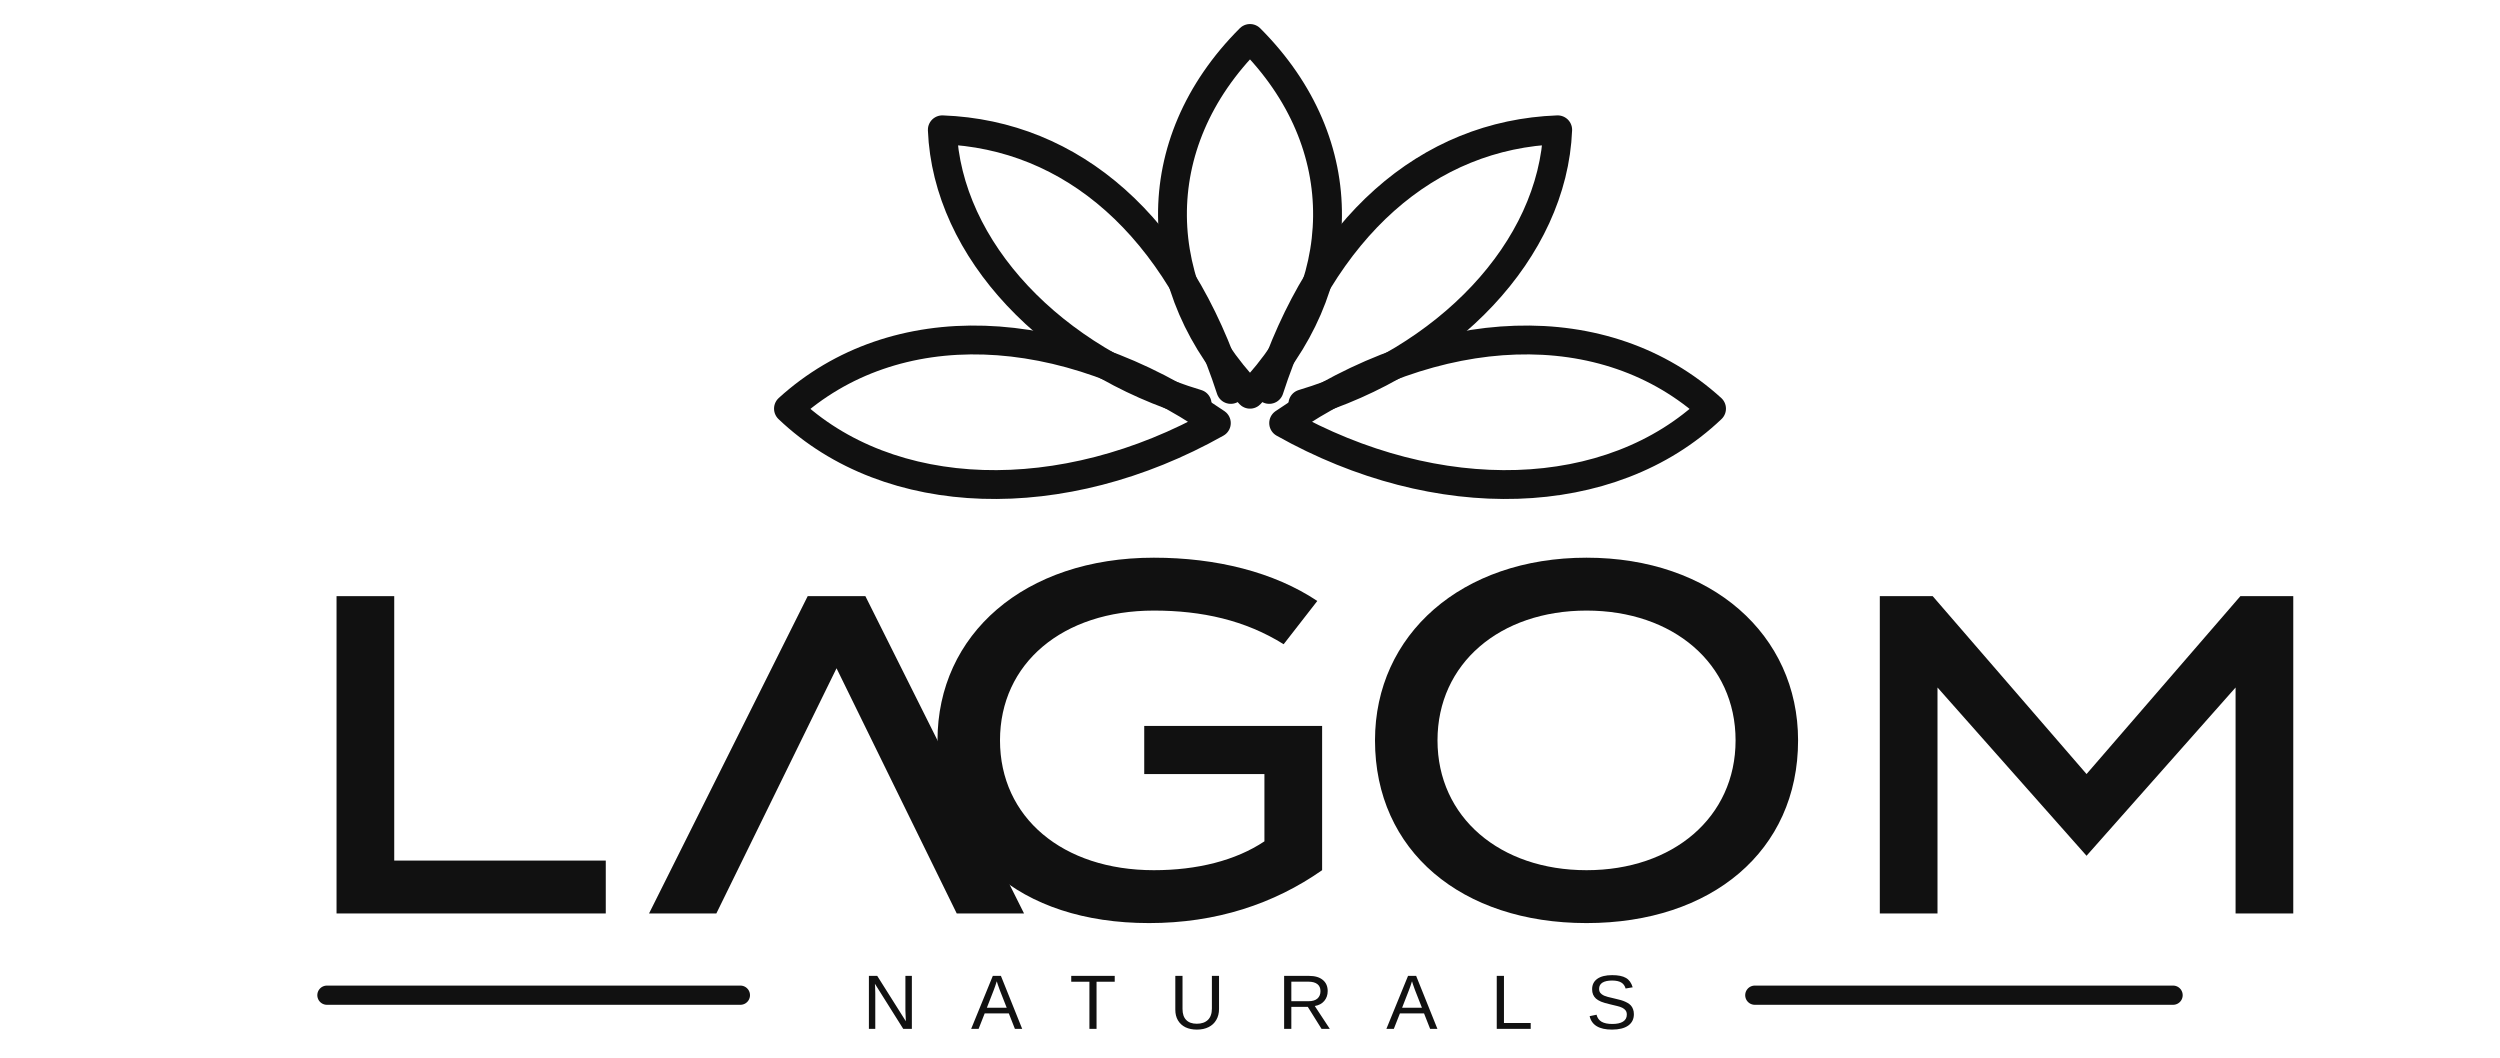
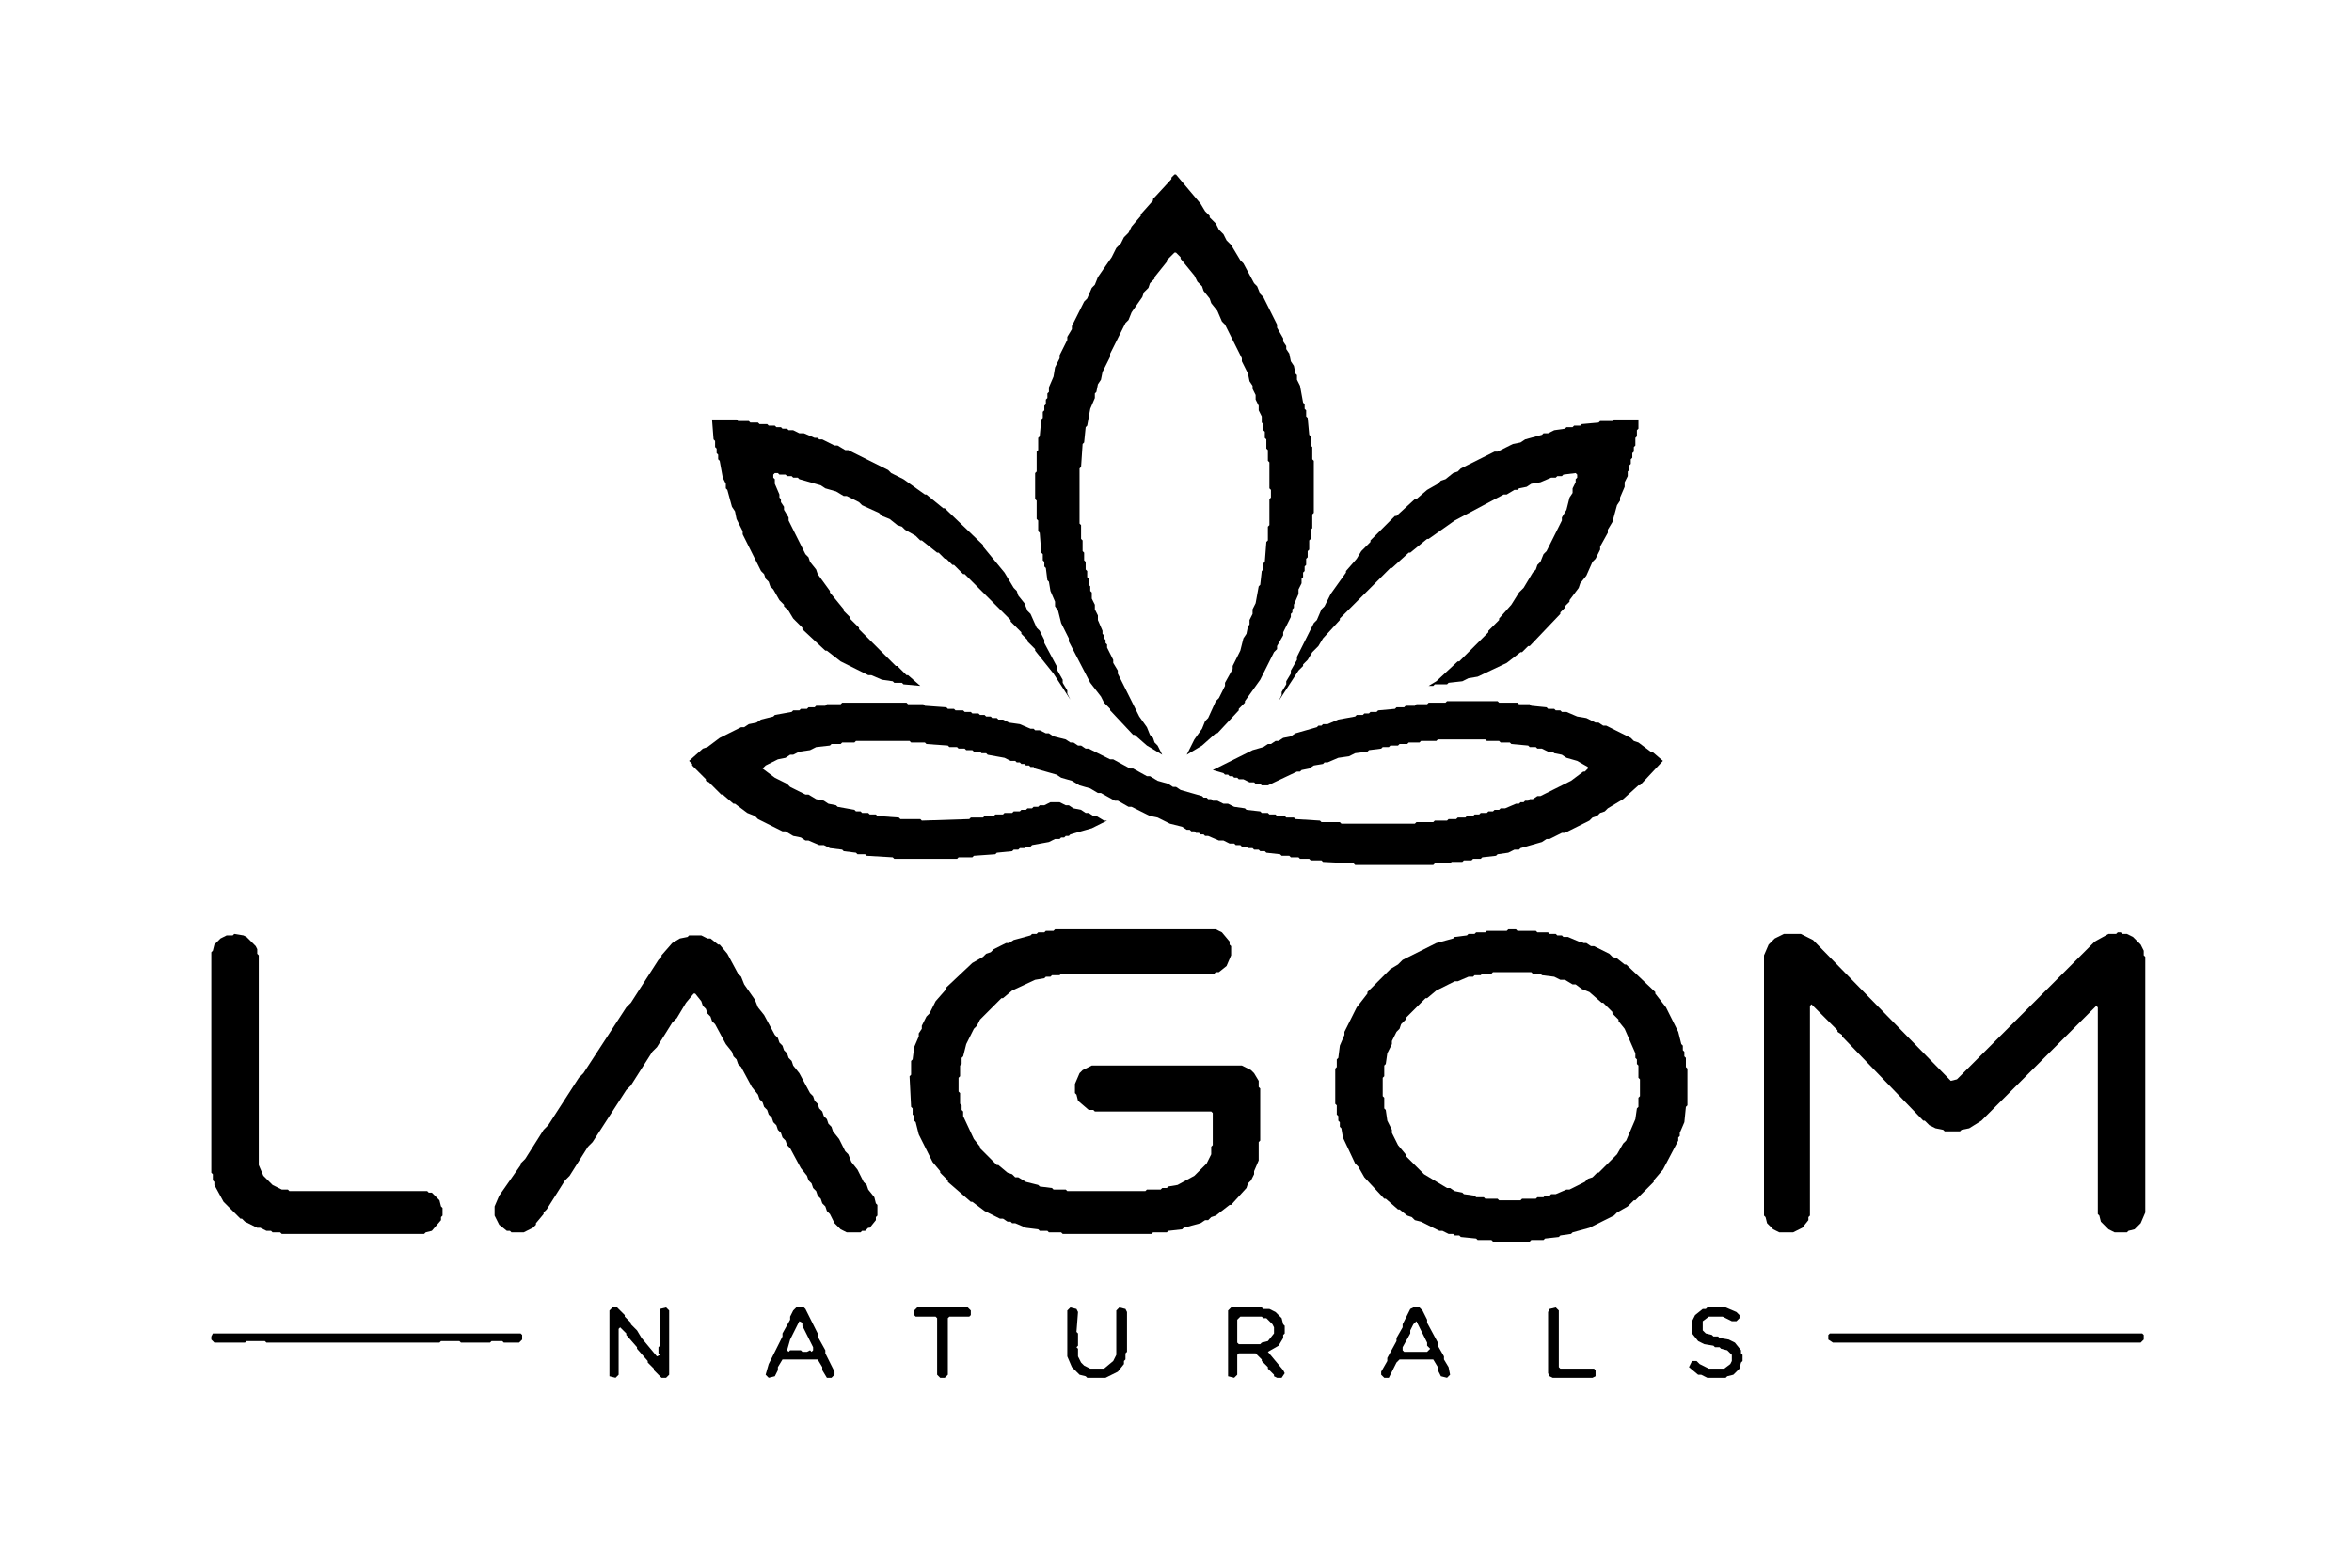
- <svg xmlns="http://www.w3.org/2000/svg" viewBox="0 0 520 220" role="img" aria-labelledby="title desc">
-   <g fill="none" stroke="#111" stroke-width="6" stroke-linecap="round" stroke-linejoin="round">
-     <path d="M260 82C239 60 238 30 260 8c22 22 21 52 0 74Z" />
-     <path d="M249 84c-30-9-52-32-53-57 27 1 49 20 60 54" />
-     <path d="M271 84c30-9 52-32 53-57-27 1-49 20-60 54" />
-     <path d="M253 88c-32 18-68 17-89-3 22-20 57-19 89 3Z" />
-     <path d="M267 88c32 18 68 17 89-3-22-20-57-19-89 3Z" />
+ <svg xmlns="http://www.w3.org/2000/svg" viewBox="0 0 1536 1024" role="img" aria-labelledby="title desc">
+   <g fill="#000000" fill-rule="evenodd">
+     <path d="M 1194 872 L 1194 875 L 1197 877 L 1398 877 L 1400 875 L 1400 872 L 1399 871 L 1195 871 Z" />
+     <path d="M 138 873 L 138 875 L 140 877 L 160 877 L 161 876 L 173 876 L 174 877 L 287 877 L 288 876 L 300 876 L 301 877 L 320 877 L 321 876 L 328 876 L 329 877 L 339 877 L 341 875 L 341 872 L 340 871 L 139 871 Z" />
+     <path d="M 1115 854 L 1114 855 L 1112 855 L 1107 859 L 1105 863 L 1105 871 L 1109 876 L 1113 878 L 1119 879 L 1120 880 L 1123 880 L 1124 881 L 1128 882 L 1131 885 L 1131 889 L 1130 891 L 1126 894 L 1116 894 L 1110 891 L 1108 889 L 1105 889 L 1103 893 L 1109 898 L 1111 898 L 1115 900 L 1127 900 L 1128 899 L 1132 898 L 1136 894 L 1137 890 L 1138 889 L 1138 885 L 1137 884 L 1137 882 L 1133 877 L 1129 875 L 1123 874 L 1122 873 L 1119 873 L 1118 872 L 1114 871 L 1112 869 L 1112 863 L 1116 860 L 1125 860 L 1131 863 L 1134 863 L 1136 861 L 1136 859 L 1134 857 L 1127 854 Z" />
+     <path d="M 1012 855 L 1011 857 L 1011 897 L 1012 899 L 1014 900 L 1040 900 L 1042 899 L 1042 895 L 1041 894 L 1019 894 L 1018 893 L 1018 856 L 1016 854 Z" />
+     <path d="M 921 855 L 916 865 L 916 867 L 912 874 L 912 876 L 906 887 L 906 889 L 902 896 L 902 898 L 904 900 L 907 900 L 912 890 L 914 888 L 936 888 L 939 893 L 939 895 L 941 899 L 945 900 L 947 898 L 946 893 L 943 888 L 943 886 L 939 879 L 939 877 L 932 864 L 932 862 L 929 856 L 927 854 L 923 854 Z M 925 863 L 932 877 L 932 879 L 934 881 L 932 883 L 917 883 L 916 882 L 916 880 L 921 871 L 921 869 L 923 865 Z" />
+     <path d="M 804 854 L 802 856 L 802 899 L 806 900 L 808 898 L 808 885 L 809 884 L 820 884 L 824 888 L 824 889 L 828 893 L 828 894 L 832 898 L 832 899 L 834 900 L 837 900 L 839 897 L 838 895 L 828 883 L 835 879 L 838 874 L 838 872 L 839 871 L 839 866 L 838 865 L 837 861 L 833 857 L 829 855 L 825 855 L 824 854 Z M 808 862 L 810 860 L 824 860 L 825 861 L 827 861 L 831 865 L 832 867 L 832 871 L 828 876 L 824 877 L 823 878 L 809 878 L 808 877 Z" />
+     <path d="M 699 854 L 697 856 L 697 886 L 700 893 L 705 898 L 709 899 L 710 900 L 722 900 L 730 896 L 734 891 L 734 889 L 735 888 L 735 884 L 736 883 L 736 857 L 735 855 L 731 854 L 729 856 L 729 885 L 727 889 L 721 894 L 712 894 L 708 892 L 706 890 L 704 886 L 704 881 L 703 880 L 704 879 L 704 871 L 703 870 L 704 857 L 703 855 Z" />
+     <path d="M 599 854 L 597 856 L 597 859 L 598 860 L 611 860 L 612 861 L 612 898 L 614 900 L 617 900 L 619 898 L 619 861 L 620 860 L 633 860 L 634 859 L 634 856 L 632 854 Z" />
+     <path d="M 520 854 L 518 856 L 516 860 L 516 862 L 511 871 L 511 873 L 502 891 L 500 898 L 502 900 L 506 899 L 508 895 L 508 893 L 511 888 L 534 888 L 537 893 L 537 895 L 540 900 L 543 900 L 545 898 L 545 896 L 539 884 L 539 882 L 534 873 L 534 871 L 526 855 L 525 854 Z M 522 863 L 524 864 L 524 866 L 531 880 L 531 882 L 530 883 L 529 882 L 527 883 L 524 883 L 523 882 L 516 882 L 515 883 L 514 882 L 516 875 Z" />
+     <path d="M 400 854 L 398 856 L 398 899 L 402 900 L 404 898 L 404 868 L 405 867 L 409 871 L 409 872 L 416 880 L 416 881 L 423 889 L 423 890 L 427 894 L 427 895 L 432 900 L 435 900 L 437 898 L 437 856 L 435 854 L 431 855 L 431 879 L 430 880 L 430 884 L 431 885 L 429 886 L 419 874 L 416 869 L 412 865 L 412 864 L 408 860 L 408 859 L 403 854 Z" />
+     <path d="M 573 787 L 572 786 L 571 782 L 567 777 L 566 774 L 564 772 L 560 764 L 556 759 L 554 754 L 552 752 L 548 744 L 544 739 L 543 736 L 541 734 L 540 731 L 538 729 L 537 726 L 535 724 L 534 721 L 532 719 L 531 716 L 529 714 L 522 701 L 518 696 L 517 693 L 515 691 L 514 688 L 512 686 L 511 683 L 509 681 L 508 678 L 506 676 L 499 663 L 495 658 L 493 653 L 486 643 L 484 638 L 482 636 L 475 623 L 470 617 L 469 617 L 464 613 L 462 613 L 458 611 L 450 611 L 449 612 L 444 613 L 439 616 L 432 624 L 432 625 L 430 627 L 412 655 L 409 658 L 381 701 L 378 704 L 358 735 L 355 738 L 343 757 L 340 760 L 340 761 L 326 781 L 323 788 L 323 794 L 326 800 L 331 804 L 333 804 L 334 805 L 342 805 L 348 802 L 350 800 L 350 799 L 355 793 L 355 792 L 357 790 L 369 771 L 372 768 L 384 749 L 387 746 L 409 712 L 412 709 L 426 687 L 429 684 L 439 668 L 442 665 L 448 655 L 453 649 L 454 649 L 458 654 L 459 657 L 461 659 L 462 662 L 464 664 L 465 667 L 467 669 L 474 682 L 478 687 L 479 690 L 481 692 L 482 695 L 484 697 L 491 710 L 495 715 L 496 718 L 498 720 L 499 723 L 501 725 L 502 728 L 504 730 L 505 733 L 507 735 L 508 738 L 510 740 L 511 743 L 513 745 L 514 748 L 516 750 L 523 763 L 527 768 L 528 771 L 530 773 L 531 776 L 533 778 L 534 781 L 536 783 L 537 786 L 539 788 L 540 791 L 542 793 L 545 799 L 549 803 L 553 805 L 562 805 L 563 804 L 565 804 L 567 802 L 568 802 L 572 797 L 572 795 L 573 794 Z" />
+     <path d="M 144 613 L 140 617 L 139 621 L 138 622 L 138 766 L 139 767 L 139 771 L 140 772 L 140 774 L 146 785 L 157 796 L 158 796 L 160 798 L 168 802 L 170 802 L 174 804 L 177 804 L 178 805 L 183 805 L 184 806 L 277 806 L 278 805 L 282 804 L 288 797 L 288 795 L 289 794 L 289 789 L 288 788 L 287 784 L 282 779 L 280 779 L 279 778 L 189 778 L 188 777 L 184 777 L 178 774 L 172 768 L 169 761 L 169 624 L 168 623 L 168 620 L 167 618 L 161 612 L 159 611 L 153 610 L 152 611 L 148 611 Z" />
+     <path d="M 1398 617 L 1393 612 L 1389 610 L 1386 610 L 1385 609 L 1383 609 L 1382 610 L 1377 610 L 1368 615 L 1278 705 L 1274 706 L 1184 614 L 1176 610 L 1165 610 L 1159 613 L 1155 617 L 1152 624 L 1152 794 L 1153 795 L 1154 799 L 1158 803 L 1162 805 L 1171 805 L 1177 802 L 1181 797 L 1181 795 L 1182 794 L 1182 657 L 1183 656 L 1200 673 L 1200 674 L 1203 676 L 1203 677 L 1256 732 L 1257 732 L 1260 735 L 1264 737 L 1269 738 L 1270 739 L 1280 739 L 1281 738 L 1286 737 L 1294 732 L 1369 657 L 1370 658 L 1370 793 L 1371 794 L 1372 798 L 1377 803 L 1381 805 L 1389 805 L 1390 804 L 1394 803 L 1398 799 L 1401 792 L 1401 625 L 1400 624 L 1400 621 Z" />
+     <path d="M 964 609 L 963 610 L 959 610 L 958 611 L 950 612 L 949 613 L 938 616 L 916 627 L 913 630 L 908 633 L 893 648 L 893 649 L 886 658 L 878 674 L 878 676 L 875 683 L 874 691 L 873 692 L 873 697 L 872 698 L 872 721 L 873 722 L 873 728 L 874 729 L 874 732 L 875 733 L 875 736 L 876 737 L 877 743 L 885 760 L 887 762 L 891 769 L 904 783 L 905 783 L 913 790 L 914 790 L 919 794 L 922 795 L 924 797 L 928 798 L 940 804 L 942 804 L 946 806 L 949 806 L 950 807 L 953 807 L 954 808 L 964 809 L 965 810 L 974 810 L 975 811 L 999 811 L 1000 810 L 1008 810 L 1009 809 L 1018 808 L 1019 807 L 1026 806 L 1027 805 L 1038 802 L 1054 794 L 1056 792 L 1063 788 L 1067 784 L 1068 784 L 1080 772 L 1080 771 L 1086 764 L 1096 745 L 1096 743 L 1097 742 L 1097 740 L 1100 733 L 1101 723 L 1102 722 L 1102 698 L 1101 697 L 1101 691 L 1100 690 L 1100 687 L 1099 686 L 1099 683 L 1098 682 L 1096 674 L 1088 658 L 1081 649 L 1081 648 L 1062 630 L 1061 630 L 1056 626 L 1053 625 L 1051 623 L 1041 618 L 1039 618 L 1036 616 L 1034 616 L 1033 615 L 1031 615 L 1024 612 L 1021 612 L 1020 611 L 1017 611 L 1016 610 L 1012 610 L 1011 609 L 1004 609 L 1003 608 L 991 608 L 990 607 L 985 607 L 984 608 L 971 608 L 970 609 Z M 938 647 L 950 641 L 952 641 L 959 638 L 962 638 L 963 637 L 967 637 L 968 636 L 974 636 L 975 635 L 1000 635 L 1001 636 L 1006 636 L 1007 637 L 1015 638 L 1019 640 L 1022 640 L 1027 643 L 1029 643 L 1033 646 L 1038 648 L 1046 655 L 1047 655 L 1053 661 L 1053 662 L 1057 666 L 1057 667 L 1061 672 L 1068 688 L 1068 691 L 1069 692 L 1069 695 L 1070 696 L 1070 704 L 1071 705 L 1071 716 L 1070 717 L 1070 723 L 1069 724 L 1068 731 L 1062 745 L 1060 747 L 1056 754 L 1044 766 L 1043 766 L 1040 769 L 1037 770 L 1035 772 L 1025 777 L 1023 777 L 1016 780 L 1013 780 L 1012 781 L 1009 781 L 1008 782 L 1004 782 L 1003 783 L 994 783 L 993 784 L 979 784 L 978 783 L 970 783 L 969 782 L 964 782 L 963 781 L 956 780 L 955 779 L 950 778 L 947 776 L 945 776 L 930 767 L 918 755 L 918 754 L 913 748 L 909 740 L 909 738 L 906 732 L 905 725 L 904 724 L 904 717 L 903 716 L 903 704 L 904 703 L 904 696 L 905 695 L 906 688 L 909 682 L 909 680 L 912 674 L 914 672 L 915 669 L 918 666 L 918 665 L 931 652 L 932 652 Z" />
+     <path d="M 618 645 L 618 646 L 611 654 L 607 662 L 605 664 L 602 670 L 602 672 L 600 675 L 600 677 L 597 684 L 596 692 L 595 693 L 595 702 L 594 703 L 595 723 L 596 724 L 596 728 L 597 729 L 597 732 L 598 733 L 600 741 L 609 759 L 614 765 L 614 766 L 619 771 L 619 772 L 634 785 L 635 785 L 643 791 L 653 796 L 655 796 L 658 798 L 660 798 L 661 799 L 663 799 L 670 802 L 678 803 L 679 804 L 684 804 L 685 805 L 693 805 L 694 806 L 752 806 L 753 805 L 762 805 L 763 804 L 772 803 L 773 802 L 784 799 L 787 797 L 789 797 L 791 795 L 794 794 L 803 787 L 804 787 L 814 776 L 815 773 L 817 771 L 819 767 L 819 765 L 822 758 L 822 746 L 823 745 L 823 711 L 822 710 L 822 706 L 819 701 L 817 699 L 811 696 L 713 696 L 707 699 L 705 701 L 702 708 L 702 714 L 703 715 L 704 719 L 711 725 L 714 725 L 715 726 L 791 726 L 792 727 L 792 748 L 791 749 L 791 754 L 788 760 L 780 768 L 769 774 L 763 775 L 762 776 L 759 776 L 758 777 L 749 777 L 748 778 L 697 778 L 696 777 L 688 777 L 687 776 L 679 775 L 678 774 L 670 772 L 665 769 L 663 769 L 661 767 L 658 766 L 652 761 L 651 761 L 640 750 L 640 749 L 636 744 L 629 729 L 629 726 L 628 725 L 628 722 L 627 721 L 627 714 L 626 713 L 626 704 L 627 703 L 627 696 L 628 695 L 628 691 L 629 690 L 631 682 L 636 672 L 638 670 L 640 666 L 654 652 L 655 652 L 661 647 L 676 640 L 682 639 L 683 638 L 686 638 L 687 637 L 692 637 L 693 636 L 793 636 L 794 635 L 796 635 L 801 631 L 804 624 L 804 618 L 803 617 L 803 615 L 798 609 L 794 607 L 689 607 L 688 608 L 683 608 L 682 609 L 678 609 L 677 610 L 674 610 L 673 611 L 662 614 L 659 616 L 657 616 L 649 620 L 647 622 L 644 623 L 642 625 L 635 629 Z" />
+     <path d="M 1086 497 L 1079 491 L 1078 491 L 1070 485 L 1067 484 L 1065 482 L 1049 474 L 1047 474 L 1044 472 L 1042 472 L 1036 469 L 1030 468 L 1023 465 L 1020 465 L 1019 464 L 1016 464 L 1015 463 L 1011 463 L 1010 462 L 1000 461 L 999 460 L 992 460 L 991 459 L 979 459 L 978 458 L 945 458 L 944 459 L 933 459 L 932 460 L 925 460 L 924 461 L 918 461 L 917 462 L 912 462 L 911 463 L 900 464 L 899 465 L 895 465 L 894 466 L 891 466 L 890 467 L 886 467 L 885 468 L 874 470 L 867 473 L 864 473 L 863 474 L 861 474 L 860 475 L 846 479 L 843 481 L 838 482 L 835 484 L 833 484 L 830 486 L 828 486 L 825 488 L 818 490 L 792 503 L 799 505 L 800 506 L 802 506 L 803 507 L 805 507 L 806 508 L 808 508 L 809 509 L 812 509 L 816 511 L 819 511 L 820 512 L 823 512 L 824 513 L 828 513 L 847 504 L 849 504 L 850 503 L 855 502 L 858 500 L 864 499 L 865 498 L 867 498 L 874 495 L 881 494 L 885 492 L 893 491 L 894 490 L 902 489 L 903 488 L 907 488 L 908 487 L 913 487 L 914 486 L 919 486 L 920 485 L 927 485 L 928 484 L 938 484 L 939 483 L 970 483 L 971 484 L 979 484 L 980 485 L 986 485 L 987 486 L 998 487 L 999 488 L 1003 488 L 1004 489 L 1007 489 L 1011 491 L 1014 491 L 1015 492 L 1020 493 L 1023 495 L 1030 497 L 1037 501 L 1037 502 L 1035 504 L 1034 504 L 1026 510 L 1006 520 L 1004 520 L 1001 522 L 999 522 L 998 523 L 996 523 L 995 524 L 993 524 L 992 525 L 990 525 L 983 528 L 980 528 L 979 529 L 976 529 L 975 530 L 972 530 L 971 531 L 967 531 L 966 532 L 963 532 L 962 533 L 958 533 L 957 534 L 952 534 L 951 535 L 946 535 L 945 536 L 937 536 L 936 537 L 925 537 L 924 538 L 876 538 L 875 537 L 863 537 L 862 536 L 846 535 L 845 534 L 840 534 L 839 533 L 834 533 L 833 532 L 829 532 L 828 531 L 824 531 L 823 530 L 814 529 L 813 528 L 806 527 L 802 525 L 799 525 L 795 523 L 792 523 L 791 522 L 789 522 L 788 521 L 786 521 L 785 520 L 771 516 L 768 514 L 766 514 L 763 512 L 756 510 L 751 507 L 749 507 L 740 502 L 738 502 L 727 496 L 725 496 L 711 489 L 709 489 L 706 487 L 704 487 L 701 485 L 699 485 L 696 483 L 688 481 L 685 479 L 683 479 L 679 477 L 676 477 L 675 476 L 673 476 L 666 473 L 659 472 L 655 470 L 652 470 L 651 469 L 648 469 L 647 468 L 644 468 L 643 467 L 640 467 L 639 466 L 635 466 L 634 465 L 630 465 L 629 464 L 624 464 L 623 463 L 619 463 L 618 462 L 604 461 L 603 460 L 593 460 L 592 459 L 550 459 L 549 460 L 540 460 L 539 461 L 533 461 L 532 462 L 528 462 L 527 463 L 523 463 L 522 464 L 518 464 L 517 465 L 506 467 L 505 468 L 497 470 L 494 472 L 489 473 L 486 475 L 484 475 L 470 482 L 462 488 L 459 489 L 450 497 L 452 499 L 452 500 L 461 509 L 461 510 L 463 511 L 471 519 L 472 519 L 479 525 L 480 525 L 488 531 L 493 533 L 495 535 L 511 543 L 513 543 L 518 546 L 523 547 L 526 549 L 528 549 L 535 552 L 538 552 L 542 554 L 550 555 L 551 556 L 559 557 L 560 558 L 565 558 L 566 559 L 583 560 L 584 561 L 625 561 L 626 560 L 635 560 L 636 559 L 650 558 L 651 557 L 661 556 L 662 555 L 665 555 L 666 554 L 669 554 L 670 553 L 673 553 L 674 552 L 685 550 L 689 548 L 692 548 L 693 547 L 695 547 L 696 546 L 698 546 L 699 545 L 713 541 L 723 536 L 721 536 L 716 533 L 714 533 L 711 531 L 709 531 L 706 529 L 701 528 L 698 526 L 696 526 L 692 524 L 686 524 L 682 526 L 679 526 L 678 527 L 675 527 L 674 528 L 671 528 L 670 529 L 667 529 L 666 530 L 662 530 L 661 531 L 656 531 L 655 532 L 650 532 L 649 533 L 643 533 L 642 534 L 634 534 L 633 535 L 602 536 L 601 535 L 588 535 L 587 534 L 573 533 L 572 532 L 568 532 L 567 531 L 563 531 L 562 530 L 559 530 L 558 529 L 547 527 L 546 526 L 541 525 L 538 523 L 533 522 L 528 519 L 526 519 L 516 514 L 514 512 L 506 508 L 498 502 L 500 500 L 508 496 L 513 495 L 516 493 L 518 493 L 522 491 L 529 490 L 533 488 L 542 487 L 543 486 L 549 486 L 550 485 L 558 485 L 559 484 L 594 484 L 595 485 L 604 485 L 605 486 L 619 487 L 620 488 L 625 488 L 626 489 L 630 489 L 631 490 L 635 490 L 636 491 L 640 491 L 641 492 L 644 492 L 645 493 L 656 495 L 660 497 L 663 497 L 664 498 L 666 498 L 667 499 L 669 499 L 670 500 L 672 500 L 673 501 L 675 501 L 676 502 L 690 506 L 693 508 L 700 510 L 705 513 L 712 515 L 717 518 L 719 518 L 728 523 L 730 523 L 737 527 L 739 527 L 751 533 L 756 534 L 764 538 L 772 540 L 775 542 L 777 542 L 778 543 L 780 543 L 781 544 L 783 544 L 784 545 L 786 545 L 787 546 L 789 546 L 796 549 L 799 549 L 803 551 L 806 551 L 807 552 L 810 552 L 811 553 L 814 553 L 815 554 L 818 554 L 819 555 L 822 555 L 823 556 L 826 556 L 827 557 L 836 558 L 837 559 L 842 559 L 843 560 L 848 560 L 849 561 L 855 561 L 856 562 L 863 562 L 864 563 L 884 564 L 885 565 L 936 565 L 937 564 L 947 564 L 948 563 L 955 563 L 956 562 L 961 562 L 962 561 L 967 561 L 968 560 L 977 559 L 978 558 L 985 557 L 989 555 L 992 555 L 993 554 L 1007 550 L 1010 548 L 1012 548 L 1020 544 L 1022 544 L 1038 536 L 1040 534 L 1043 533 L 1045 531 L 1048 530 L 1050 528 L 1060 522 L 1070 513 L 1071 513 Z" />
+     <path d="M 1070 274 L 1054 274 L 1053 275 L 1045 275 L 1044 276 L 1033 277 L 1032 278 L 1028 278 L 1027 279 L 1023 279 L 1022 280 L 1015 281 L 1011 283 L 1008 283 L 1007 284 L 996 287 L 993 289 L 988 290 L 978 295 L 976 295 L 954 306 L 952 308 L 949 309 L 944 313 L 941 314 L 939 316 L 932 320 L 925 326 L 924 326 L 912 337 L 911 337 L 895 353 L 895 354 L 889 360 L 886 365 L 879 373 L 879 374 L 869 388 L 865 396 L 863 398 L 860 405 L 858 407 L 847 429 L 847 431 L 843 438 L 843 440 L 840 445 L 840 447 L 837 452 L 837 454 L 835 458 L 848 438 L 851 435 L 851 434 L 854 431 L 857 426 L 861 422 L 864 417 L 875 405 L 875 404 L 908 371 L 909 371 L 920 361 L 921 361 L 932 352 L 933 352 L 950 340 L 982 323 L 984 323 L 989 320 L 991 320 L 992 319 L 997 318 L 1000 316 L 1006 315 L 1013 312 L 1016 312 L 1017 311 L 1020 311 L 1021 310 L 1029 309 L 1030 310 L 1030 312 L 1029 313 L 1029 315 L 1027 319 L 1027 322 L 1025 325 L 1023 333 L 1020 338 L 1020 340 L 1010 360 L 1008 362 L 1006 367 L 1004 369 L 1003 372 L 1001 374 L 995 384 L 992 387 L 987 395 L 979 404 L 979 405 L 972 412 L 972 413 L 953 432 L 952 432 L 938 445 L 933 448 L 936 448 L 937 447 L 945 447 L 946 446 L 955 445 L 959 443 L 965 442 L 984 433 L 993 426 L 994 426 L 998 422 L 999 422 L 1019 401 L 1019 400 L 1022 397 L 1022 396 L 1025 393 L 1025 392 L 1031 384 L 1032 381 L 1036 376 L 1040 367 L 1042 365 L 1045 359 L 1045 357 L 1050 348 L 1050 346 L 1053 341 L 1056 330 L 1058 327 L 1058 325 L 1061 318 L 1061 315 L 1063 311 L 1063 308 L 1064 307 L 1064 304 L 1065 303 L 1065 300 L 1066 299 L 1066 296 L 1067 295 L 1067 292 L 1068 291 L 1068 286 L 1069 285 L 1069 281 L 1070 280 Z" />
+     <path d="M 465 274 L 466 287 L 467 288 L 467 292 L 468 293 L 468 296 L 469 297 L 469 300 L 470 301 L 472 312 L 474 316 L 474 319 L 475 320 L 478 331 L 480 334 L 481 339 L 485 347 L 485 349 L 497 373 L 499 375 L 500 378 L 502 380 L 503 383 L 505 385 L 509 392 L 512 395 L 512 396 L 515 399 L 518 404 L 524 410 L 524 411 L 539 425 L 540 425 L 549 432 L 567 441 L 569 441 L 576 444 L 583 445 L 584 446 L 589 446 L 590 447 L 601 448 L 593 441 L 592 441 L 586 435 L 585 435 L 561 411 L 561 410 L 555 404 L 555 403 L 551 399 L 551 398 L 542 387 L 542 386 L 534 375 L 533 372 L 529 367 L 528 364 L 526 362 L 515 340 L 515 338 L 512 333 L 512 331 L 510 328 L 510 326 L 509 325 L 509 323 L 506 316 L 506 313 L 505 312 L 505 310 L 506 309 L 508 309 L 509 310 L 513 310 L 514 311 L 517 311 L 518 312 L 521 312 L 522 313 L 536 317 L 539 319 L 546 321 L 551 324 L 553 324 L 561 328 L 563 330 L 574 335 L 576 337 L 581 339 L 586 343 L 589 344 L 591 346 L 598 350 L 601 353 L 602 353 L 612 361 L 613 361 L 617 365 L 618 365 L 622 369 L 623 369 L 629 375 L 630 375 L 660 405 L 660 406 L 667 413 L 667 414 L 671 418 L 671 419 L 676 424 L 676 425 L 688 440 L 699 457 L 697 453 L 697 451 L 694 446 L 694 444 L 690 437 L 690 435 L 682 420 L 682 418 L 679 412 L 677 410 L 673 401 L 671 399 L 669 394 L 665 389 L 664 386 L 662 384 L 656 374 L 642 357 L 642 356 L 617 332 L 616 332 L 605 323 L 604 323 L 590 313 L 582 309 L 580 307 L 554 294 L 552 294 L 547 291 L 545 291 L 537 287 L 535 287 L 534 286 L 532 286 L 525 283 L 522 283 L 518 281 L 515 281 L 514 280 L 511 280 L 510 279 L 507 279 L 506 278 L 502 278 L 501 277 L 496 277 L 495 276 L 490 276 L 489 275 L 482 275 L 481 274 Z" />
+     <path d="M 768 114 L 767 114 L 765 116 L 765 117 L 753 130 L 753 131 L 745 140 L 745 141 L 739 148 L 737 152 L 734 155 L 732 159 L 729 162 L 726 168 L 717 181 L 715 186 L 713 188 L 710 195 L 708 197 L 700 213 L 700 215 L 697 220 L 697 222 L 692 232 L 692 234 L 689 240 L 688 246 L 685 253 L 685 256 L 684 257 L 684 260 L 683 261 L 683 264 L 682 265 L 682 268 L 681 269 L 681 273 L 680 274 L 679 285 L 678 286 L 678 294 L 677 295 L 677 308 L 676 309 L 676 326 L 677 327 L 677 339 L 678 340 L 678 347 L 679 348 L 680 361 L 681 362 L 681 366 L 682 367 L 682 370 L 683 371 L 684 379 L 685 380 L 686 386 L 689 393 L 689 396 L 691 399 L 693 407 L 698 417 L 698 419 L 712 446 L 719 455 L 721 459 L 725 463 L 725 464 L 740 480 L 741 480 L 749 487 L 759 493 L 756 487 L 754 485 L 753 482 L 751 480 L 749 475 L 744 468 L 730 440 L 730 438 L 727 433 L 727 431 L 723 423 L 723 421 L 722 420 L 722 418 L 721 417 L 721 415 L 720 414 L 720 412 L 717 405 L 717 402 L 715 398 L 715 395 L 713 391 L 713 387 L 712 386 L 712 383 L 711 382 L 711 378 L 710 377 L 710 373 L 709 372 L 709 367 L 708 366 L 708 361 L 707 360 L 707 353 L 706 352 L 706 343 L 705 342 L 705 306 L 706 305 L 707 290 L 708 289 L 709 279 L 710 278 L 712 267 L 715 260 L 715 257 L 716 256 L 717 251 L 719 248 L 720 243 L 725 233 L 725 231 L 735 211 L 737 209 L 739 204 L 746 194 L 747 191 L 750 188 L 751 185 L 754 182 L 754 181 L 762 171 L 762 170 L 767 165 L 768 165 L 771 168 L 771 169 L 780 180 L 782 184 L 785 187 L 786 190 L 790 195 L 791 198 L 795 203 L 798 210 L 800 212 L 811 234 L 811 236 L 815 244 L 816 249 L 818 252 L 818 254 L 820 258 L 820 261 L 822 265 L 822 268 L 824 272 L 824 276 L 825 277 L 825 281 L 826 282 L 826 286 L 827 287 L 827 293 L 828 294 L 828 301 L 829 302 L 829 319 L 830 320 L 830 325 L 829 326 L 829 343 L 828 344 L 828 353 L 827 354 L 826 367 L 825 368 L 825 372 L 824 373 L 823 382 L 822 383 L 820 394 L 818 398 L 818 401 L 816 405 L 816 408 L 815 409 L 814 414 L 812 417 L 810 425 L 805 435 L 805 437 L 800 446 L 800 448 L 796 456 L 794 458 L 789 469 L 787 471 L 785 476 L 780 483 L 775 493 L 785 487 L 794 479 L 795 479 L 809 464 L 809 463 L 813 459 L 813 458 L 823 444 L 832 426 L 834 424 L 834 422 L 838 415 L 838 413 L 843 403 L 843 401 L 844 400 L 844 398 L 845 397 L 845 395 L 848 388 L 848 385 L 850 381 L 850 378 L 851 377 L 851 374 L 852 373 L 852 370 L 853 369 L 853 365 L 854 364 L 854 360 L 855 359 L 855 353 L 856 352 L 856 346 L 857 345 L 857 336 L 858 335 L 858 301 L 857 300 L 857 292 L 856 291 L 856 285 L 855 284 L 854 273 L 853 272 L 853 268 L 852 267 L 852 264 L 851 263 L 849 252 L 847 248 L 847 245 L 846 244 L 845 239 L 843 236 L 842 231 L 840 228 L 840 226 L 838 223 L 838 221 L 834 214 L 834 212 L 825 194 L 823 192 L 821 187 L 819 185 L 812 172 L 810 170 L 804 160 L 801 157 L 799 153 L 796 150 L 794 146 L 790 142 L 790 141 L 787 138 L 784 133 Z" />
  </g>
-   <g fill="#111">
-     <path d="M70 124h12v55h44v11H70z" />
-     <path d="M149 190h-14l33-66h12l33 66h-14l-25-51z" />
-     <path d="M267 134c-8-5-17-7-27-7-19 0-32 11-32 27s13 27 32 27c9 0 17-2 23-6v-14h-25v-10h37v30c-10 7-22 11-36 11-27 0-44-15-44-38 0-22 18-38 45-38 13 0 25 3 34 9z" />
-     <path d="M330 116c26 0 44 16 44 38 0 23-18 38-44 38s-44-15-44-38c0-22 18-38 44-38Zm0 11c-18 0-31 11-31 27s13 27 31 27 31-11 31-27-13-27-31-27Z" />
-     <path d="M391 124h11l32 37 32-37h11v66h-12v-47l-31 35-31-35v47h-12z" />
-   </g>
-   <line x1="68" y1="207" x2="154" y2="207" stroke="#111" stroke-width="4" stroke-linecap="round" />
-   <text x="260" y="214" text-anchor="middle" font-family="Arial, Helvetica, sans-serif" font-size="16" letter-spacing="11" fill="#111">NATURALS</text>
-   <line x1="365" y1="207" x2="452" y2="207" stroke="#111" stroke-width="4" stroke-linecap="round" />
</svg>
